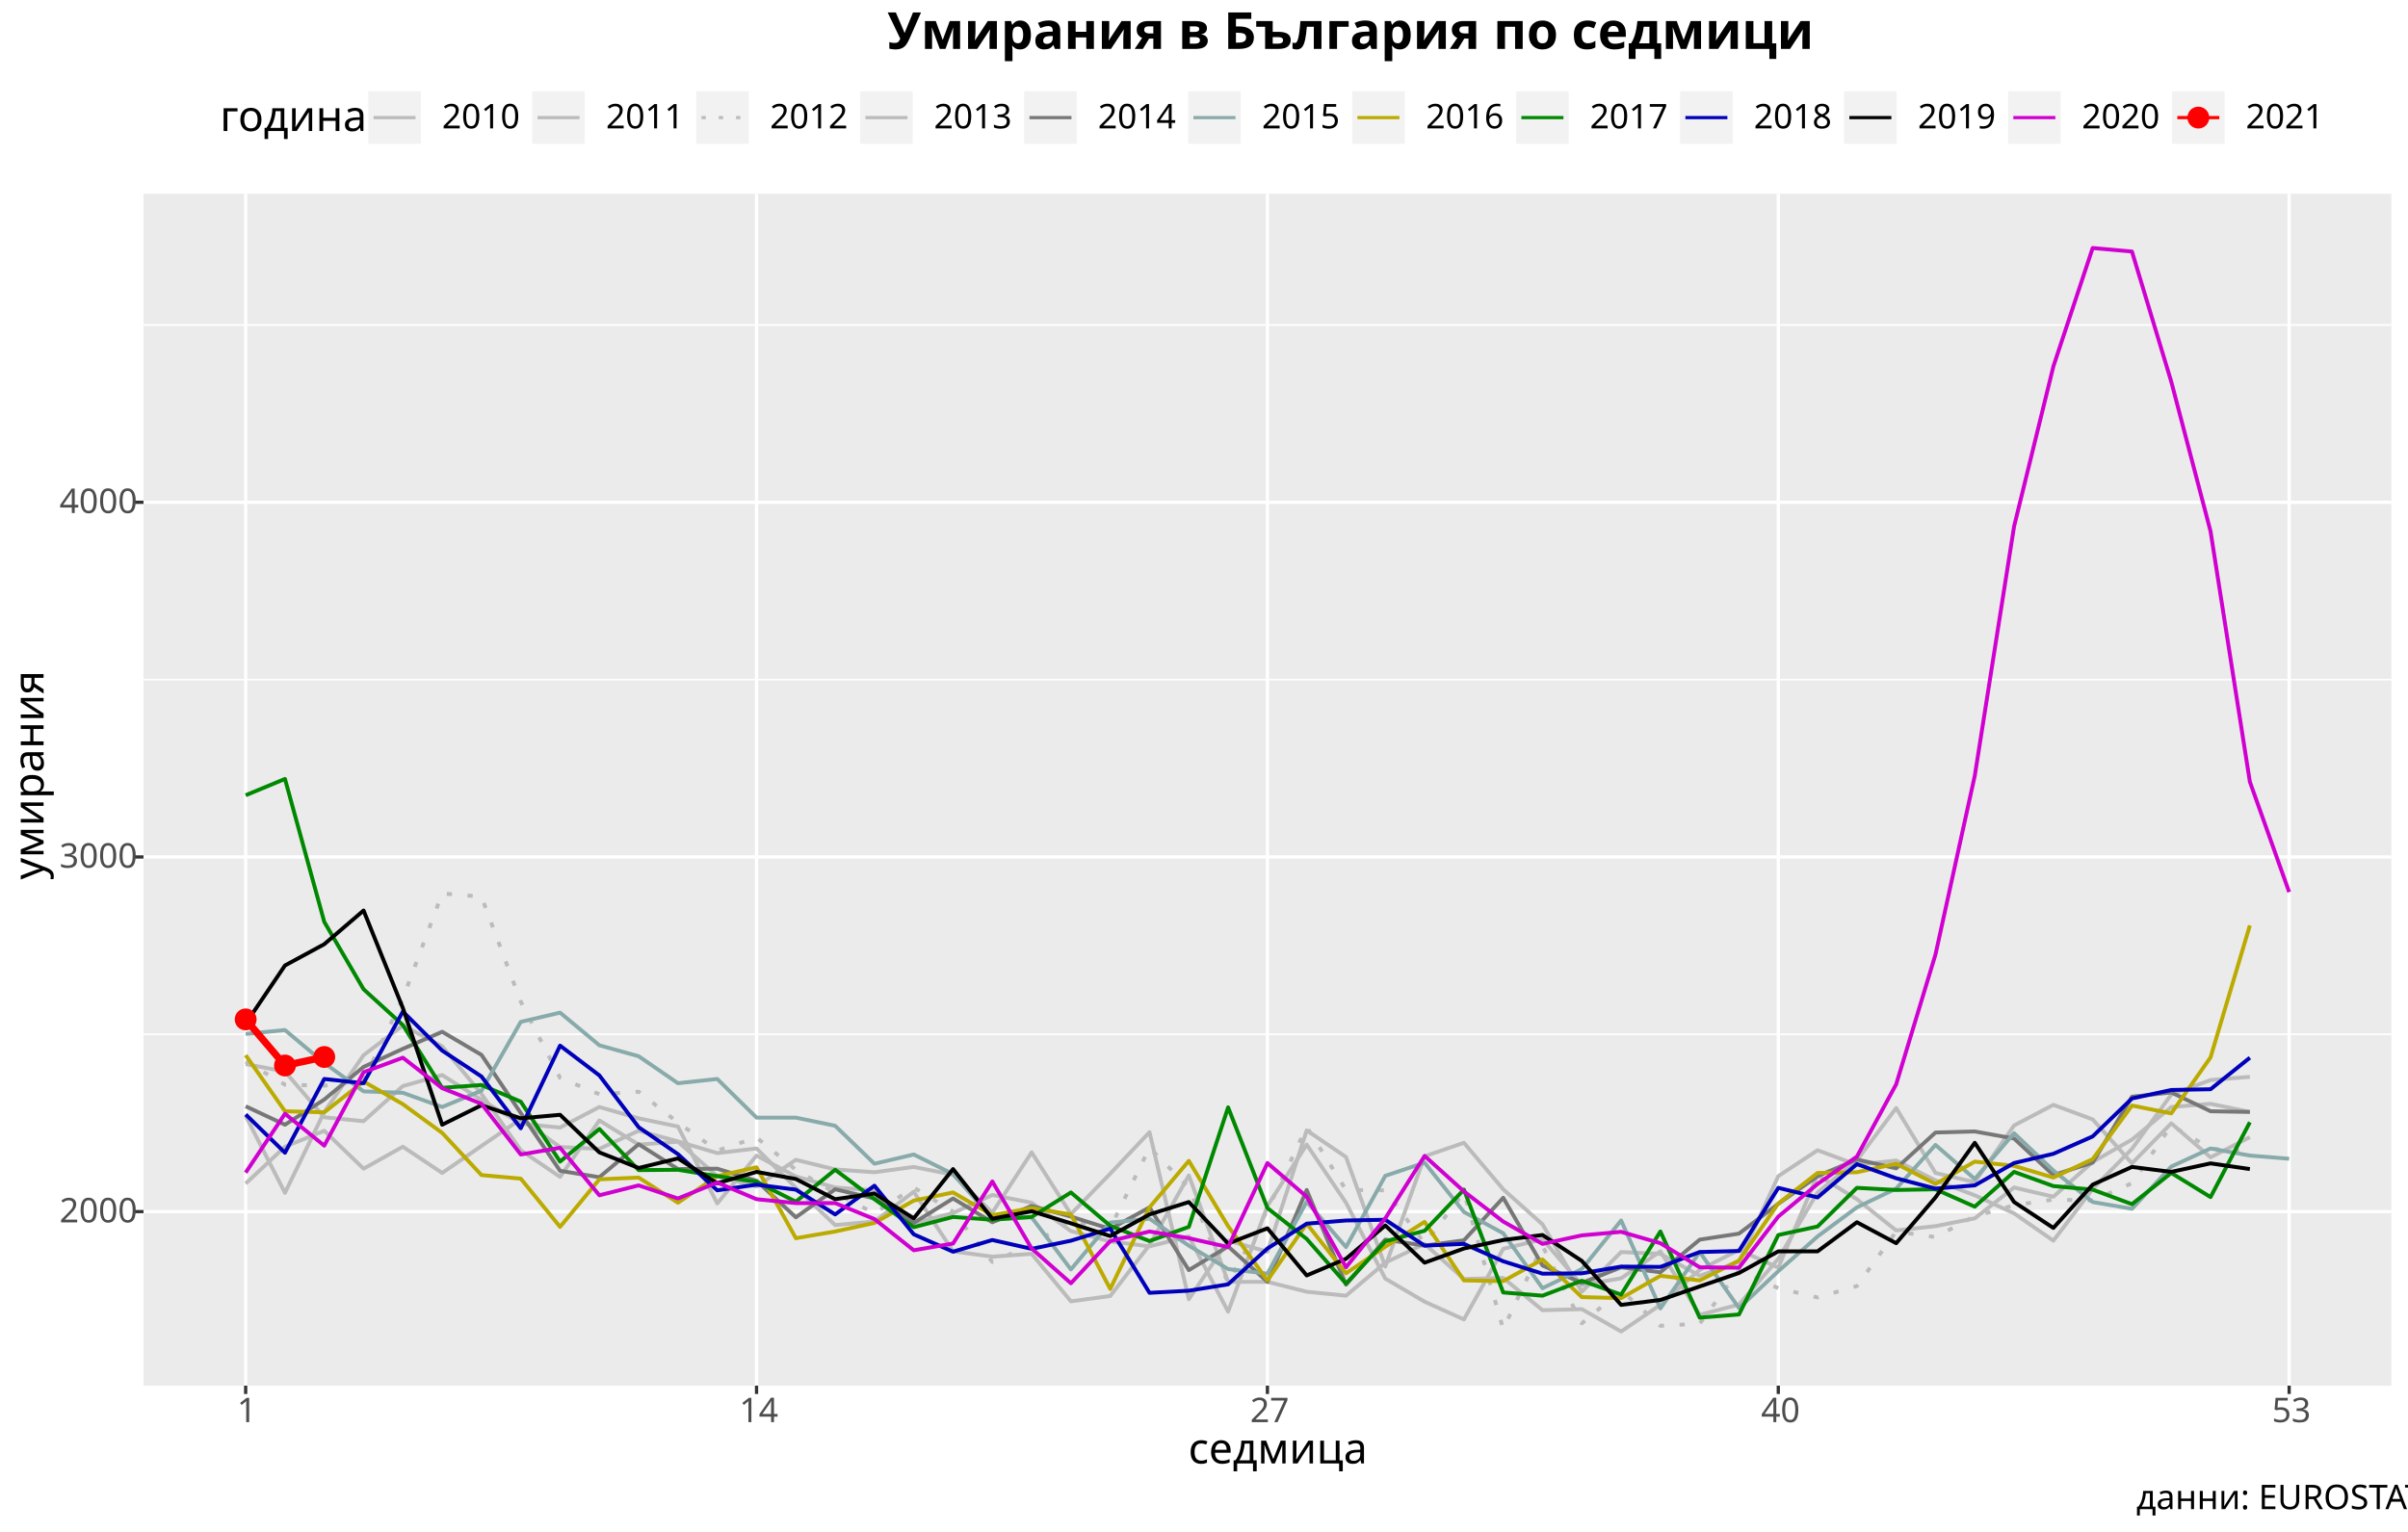
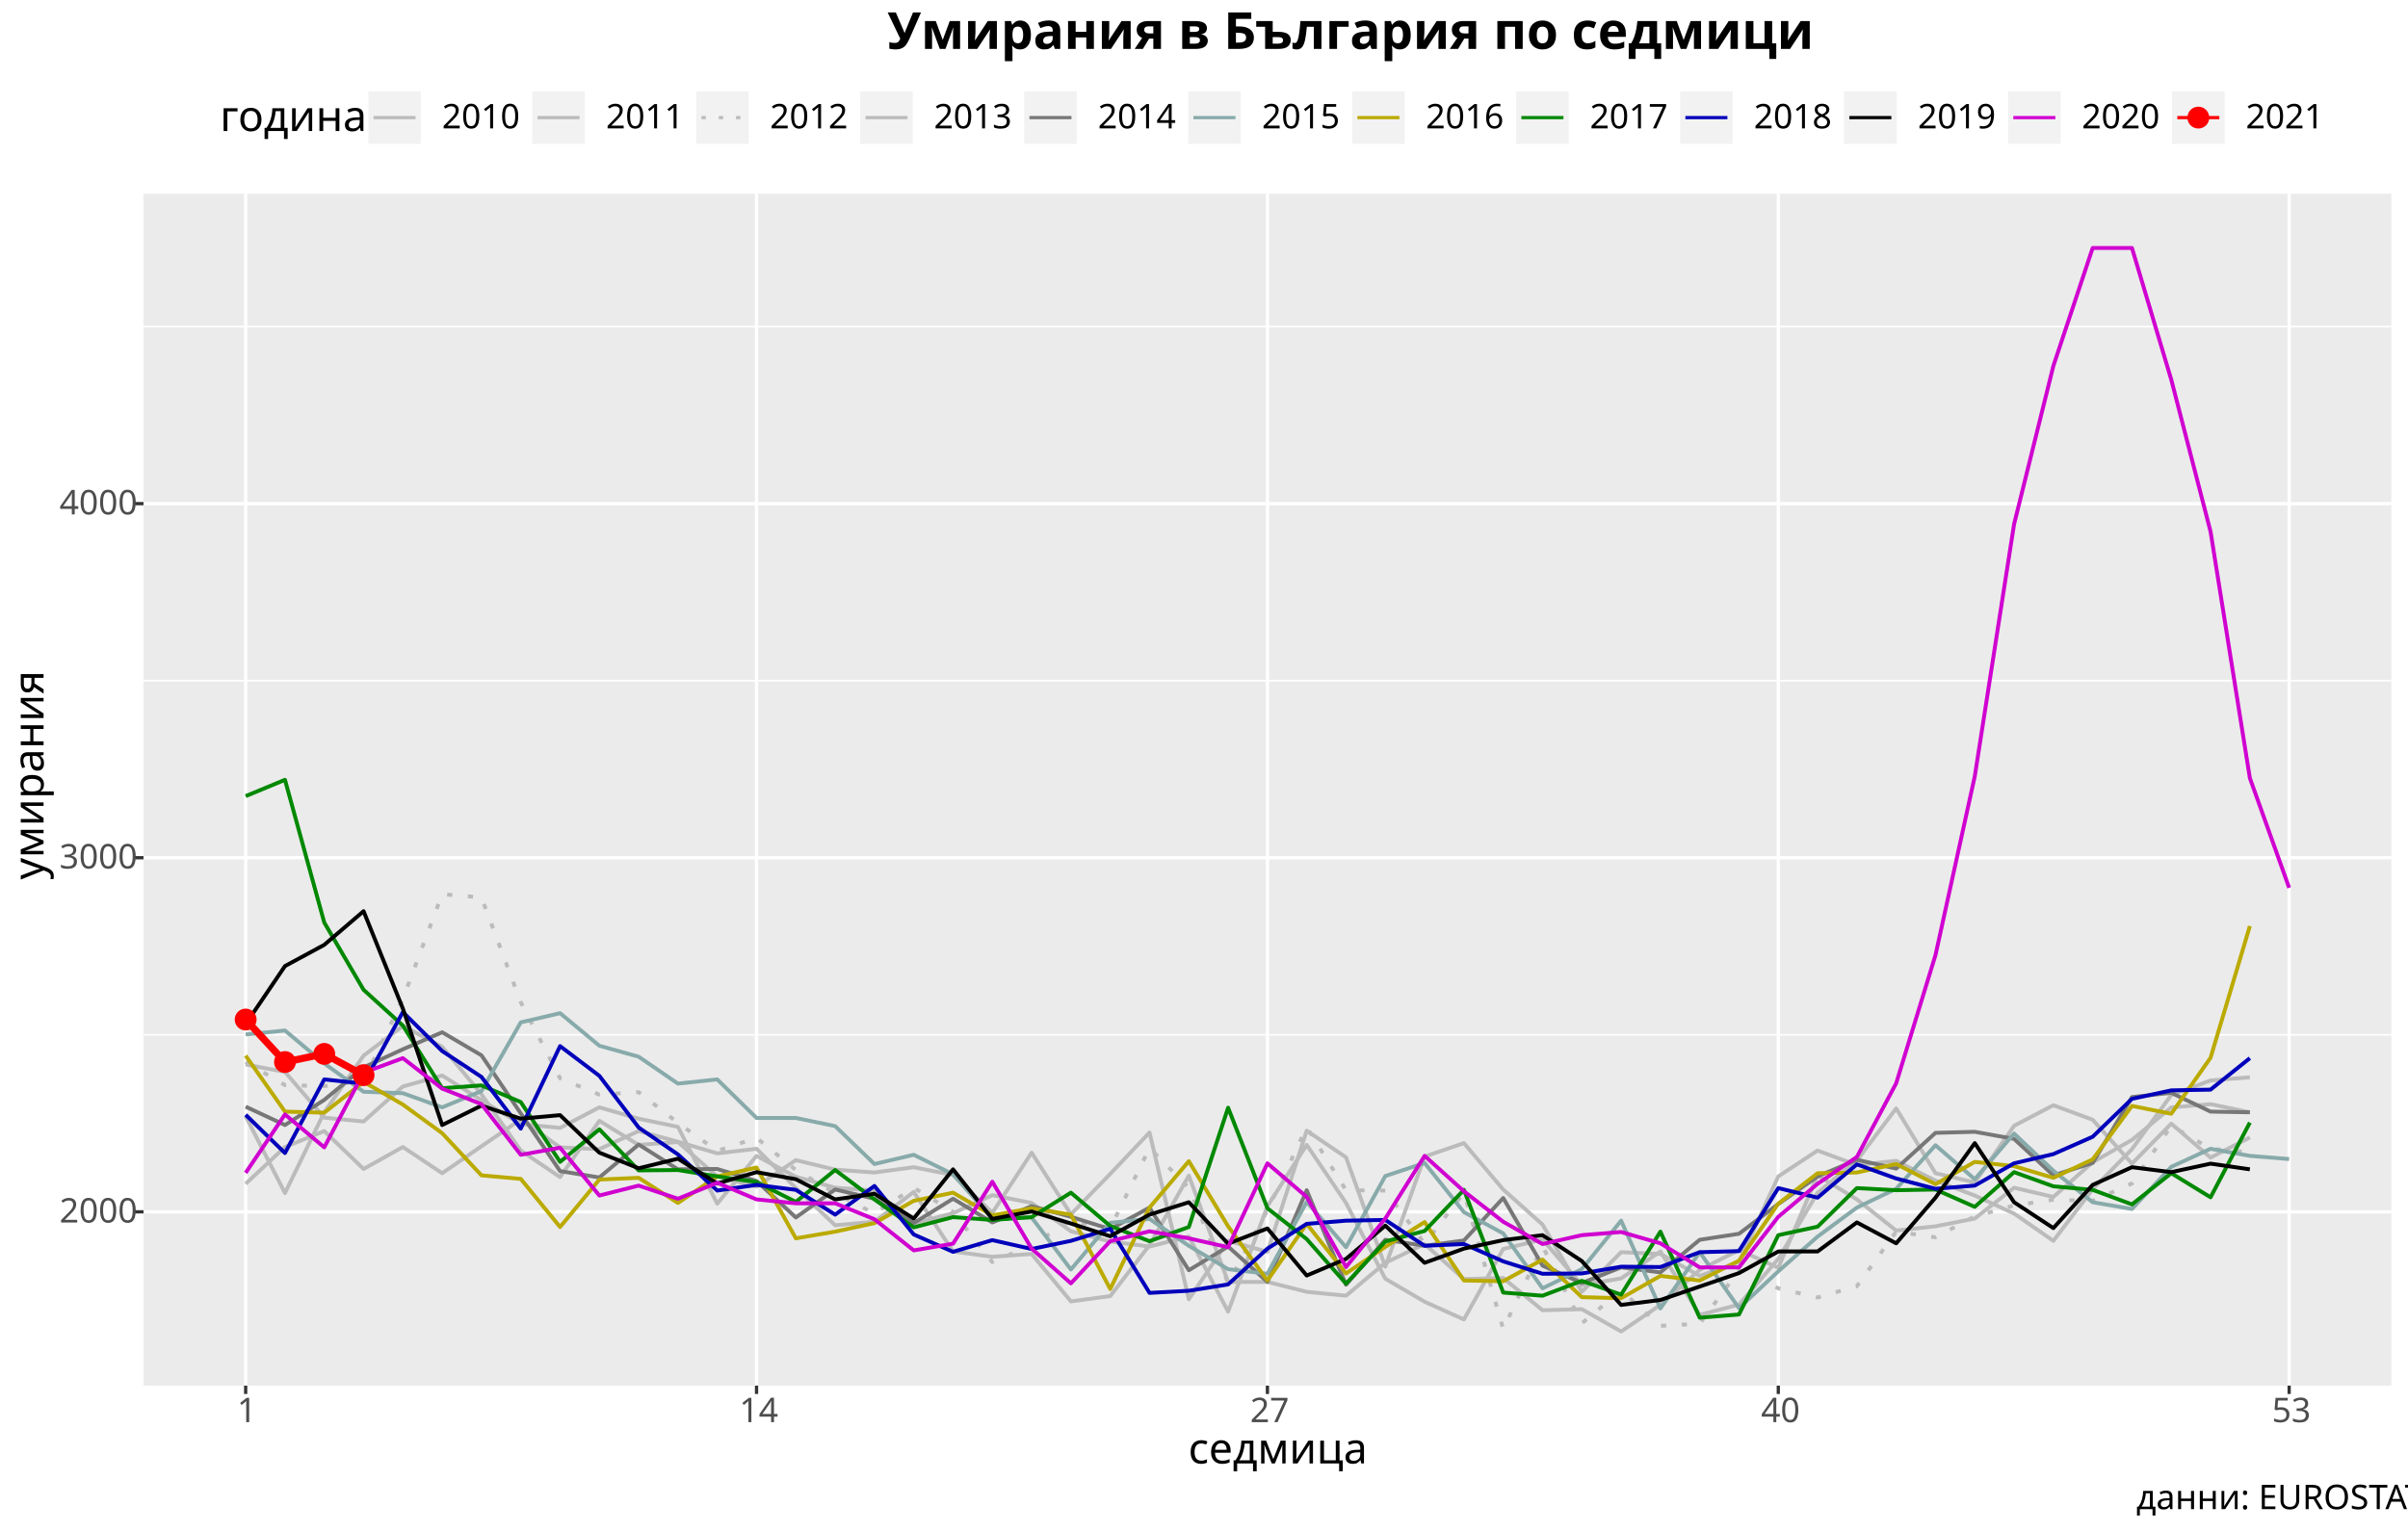
<svg xmlns="http://www.w3.org/2000/svg" viewBox="0 0 792.00 504.00">
  <defs>
    <style type="text/css">
    line, polyline, polygon, path, rect, circle {
      fill: none;
      stroke: #000000;
      stroke-linecap: round;
      stroke-linejoin: round;
      stroke-miterlimit: 10.00;
    }
  </style>
  </defs>
  <rect width="100%" height="100%" style="stroke: none; fill: #FFFFFF;" />
  <rect x="0.00" y="0.00" width="792.00" height="504.00" style="stroke-width: 1.07; stroke: #FFFFFF; fill: #FFFFFF;" />
  <defs>
    <clipPath id="cpNDcuMjB8Nzg2LjUyfDQ1NS44OHw2My43Nw==">
      <rect x="47.20" y="63.77" width="739.32" height="392.12" />
    </clipPath>
  </defs>
  <rect x="47.20" y="63.77" width="739.32" height="392.12" style="stroke-width: 1.07; stroke: none; fill: #EBEBEB;" clip-path="url(#cpNDcuMjB8Nzg2LjUyfDQ1NS44OHw2My43Nw==)" />
-   <polyline points="47.20,340.28 786.52,340.28 " style="stroke-width: 0.53; stroke: #FFFFFF; stroke-linecap: butt;" clip-path="url(#cpNDcuMjB8Nzg2LjUyfDQ1NS44OHw2My43Nw==)" />
-   <polyline points="47.20,223.59 786.52,223.59 " style="stroke-width: 0.53; stroke: #FFFFFF; stroke-linecap: butt;" clip-path="url(#cpNDcuMjB8Nzg2LjUyfDQ1NS44OHw2My43Nw==)" />
-   <polyline points="47.20,106.91 786.52,106.91 " style="stroke-width: 0.53; stroke: #FFFFFF; stroke-linecap: butt;" clip-path="url(#cpNDcuMjB8Nzg2LjUyfDQ1NS44OHw2My43Nw==)" />
-   <polyline points="47.20,398.62 786.52,398.62 " style="stroke-width: 1.07; stroke: #FFFFFF; stroke-linecap: butt;" clip-path="url(#cpNDcuMjB8Nzg2LjUyfDQ1NS44OHw2My43Nw==)" />
-   <polyline points="47.20,281.94 786.52,281.94 " style="stroke-width: 1.07; stroke: #FFFFFF; stroke-linecap: butt;" clip-path="url(#cpNDcuMjB8Nzg2LjUyfDQ1NS44OHw2My43Nw==)" />
-   <polyline points="47.20,165.25 786.52,165.25 " style="stroke-width: 1.07; stroke: #FFFFFF; stroke-linecap: butt;" clip-path="url(#cpNDcuMjB8Nzg2LjUyfDQ1NS44OHw2My43Nw==)" />
+   <polyline points="47.20,340.44 786.52,340.44 " style="stroke-width: 0.53; stroke: #FFFFFF; stroke-linecap: butt;" clip-path="url(#cpNDcuMjB8Nzg2LjUyfDQ1NS44OHw2My43Nw==)" />
+   <polyline points="47.20,223.94 786.52,223.94 " style="stroke-width: 0.53; stroke: #FFFFFF; stroke-linecap: butt;" clip-path="url(#cpNDcuMjB8Nzg2LjUyfDQ1NS44OHw2My43Nw==)" />
+   <polyline points="47.20,107.45 786.52,107.45 " style="stroke-width: 0.53; stroke: #FFFFFF; stroke-linecap: butt;" clip-path="url(#cpNDcuMjB8Nzg2LjUyfDQ1NS44OHw2My43Nw==)" />
+   <polyline points="47.20,398.69 786.52,398.69 " style="stroke-width: 1.07; stroke: #FFFFFF; stroke-linecap: butt;" clip-path="url(#cpNDcuMjB8Nzg2LjUyfDQ1NS44OHw2My43Nw==)" />
+   <polyline points="47.20,282.19 786.52,282.19 " style="stroke-width: 1.07; stroke: #FFFFFF; stroke-linecap: butt;" clip-path="url(#cpNDcuMjB8Nzg2LjUyfDQ1NS44OHw2My43Nw==)" />
+   <polyline points="47.20,165.70 786.52,165.70 " style="stroke-width: 1.07; stroke: #FFFFFF; stroke-linecap: butt;" clip-path="url(#cpNDcuMjB8Nzg2LjUyfDQ1NS44OHw2My43Nw==)" />
  <polyline points="80.80,455.88 80.80,63.77 " style="stroke-width: 1.07; stroke: #FFFFFF; stroke-linecap: butt;" clip-path="url(#cpNDcuMjB8Nzg2LjUyfDQ1NS44OHw2My43Nw==)" />
  <polyline points="248.83,455.88 248.83,63.77 " style="stroke-width: 1.07; stroke: #FFFFFF; stroke-linecap: butt;" clip-path="url(#cpNDcuMjB8Nzg2LjUyfDQ1NS44OHw2My43Nw==)" />
  <polyline points="416.86,455.88 416.86,63.77 " style="stroke-width: 1.07; stroke: #FFFFFF; stroke-linecap: butt;" clip-path="url(#cpNDcuMjB8Nzg2LjUyfDQ1NS44OHw2My43Nw==)" />
  <polyline points="584.89,455.88 584.89,63.77 " style="stroke-width: 1.07; stroke: #FFFFFF; stroke-linecap: butt;" clip-path="url(#cpNDcuMjB8Nzg2LjUyfDQ1NS44OHw2My43Nw==)" />
  <polyline points="752.91,455.88 752.91,63.77 " style="stroke-width: 1.07; stroke: #FFFFFF; stroke-linecap: butt;" clip-path="url(#cpNDcuMjB8Nzg2LjUyfDQ1NS44OHw2My43Nw==)" />
-   <polyline points="80.80,367.12 93.73,392.44 106.65,365.83 119.58,347.16 132.50,337.36 145.43,344.25 158.35,359.88 171.28,378.43 184.21,387.19 197.13,368.63 210.06,376.57 222.98,375.63 235.91,386.95 248.83,390.34 261.76,381.58 274.68,384.74 287.61,385.67 300.53,383.92 313.46,386.49 326.38,398.97 339.31,379.13 352.23,399.44 365.16,386.14 378.08,372.48 391.01,427.44 403.93,408.19 416.86,411.81 429.78,371.90 442.71,380.65 455.63,416.71 468.56,380.42 481.49,375.98 494.41,391.27 507.34,402.82 520.26,424.99 533.19,411.92 546.11,412.51 559.04,419.74 571.96,415.19 584.89,386.95 597.81,378.43 610.74,383.22 623.66,381.82 636.59,388.35 649.51,393.25 662.44,399.20 675.36,408.19 688.29,391.15 701.21,377.97 714.14,360.11 727.06,355.33 739.99,354.28 " style="stroke-width: 1.28; stroke: #BBBBBB; stroke-linecap: butt;" clip-path="url(#cpNDcuMjB8Nzg2LjUyfDQ1NS44OHw2My43Nw==)" />
-   <polyline points="80.80,350.08 93.73,352.53 106.65,367.58 119.58,368.87 132.50,357.31 145.43,353.70 158.35,361.87 171.28,369.68 184.21,370.97 197.13,364.20 210.06,367.93 222.98,370.62 235.91,395.94 248.83,380.18 261.76,387.07 274.68,390.69 287.61,391.62 300.53,402.47 313.46,399.09 326.38,393.14 339.31,395.70 352.23,405.04 365.16,408.42 378.08,410.06 391.01,406.79 403.93,431.53 416.86,396.75 429.78,376.57 442.71,395.70 455.63,420.67 468.56,428.26 481.49,434.09 494.41,410.87 507.34,407.72 520.26,422.77 533.19,420.56 546.11,411.69 559.04,432.58 571.96,429.19 584.89,414.14 597.81,392.32 610.74,381.70 623.66,364.55 636.59,385.90 649.51,388.94 662.44,370.27 675.36,363.50 688.29,368.28 701.21,382.75 714.14,369.57 727.06,380.77 739.99,374.12 " style="stroke-width: 1.28; stroke: #BBBBBB; stroke-linecap: butt;" clip-path="url(#cpNDcuMjB8Nzg2LjUyfDQ1NS44OHw2My43Nw==)" />
-   <polyline points="80.80,349.26 93.73,356.85 106.65,357.20 119.58,355.45 132.50,328.49 145.43,293.95 158.35,295.01 171.28,329.54 184.21,354.63 197.13,360.00 210.06,359.18 222.98,369.33 235.91,378.55 248.83,374.23 261.76,384.85 274.68,392.44 287.61,399.20 300.53,390.69 313.46,398.62 326.38,415.19 339.31,409.59 352.23,401.54 365.16,403.99 378.08,377.62 391.01,390.69 403.93,422.19 416.86,398.15 429.78,370.73 442.71,391.50 455.63,391.62 468.56,409.12 481.49,392.32 494.41,437.24 507.34,409.94 520.26,435.38 533.19,424.52 546.11,436.19 559.04,435.49 571.96,417.87 584.89,423.82 597.81,426.86 610.74,423.12 623.66,405.16 636.59,407.02 649.51,400.14 662.44,396.52 675.36,394.65 688.29,395.00 701.21,389.29 714.14,370.27 727.06,377.85 739.99,379.02 " style="stroke-width: 1.28; stroke: #BBBBBB; stroke-dasharray: 1.71,5.12; stroke-linecap: butt;" clip-path="url(#cpNDcuMjB8Nzg2LjUyfDQ1NS44OHw2My43Nw==)" />
-   <polyline points="80.80,389.40 93.73,377.27 106.65,372.02 119.58,384.50 132.50,377.27 145.43,385.90 158.35,377.03 171.28,368.17 184.21,377.38 197.13,377.97 210.06,372.02 222.98,375.52 235.91,379.37 248.83,377.85 261.76,390.80 274.68,403.05 287.61,401.89 300.53,392.09 313.46,411.69 326.38,413.44 339.31,412.51 352.23,428.14 365.16,426.39 378.08,409.59 391.01,386.72 403.93,421.72 416.86,421.72 429.78,424.99 442.71,426.28 455.63,415.42 468.56,409.24 481.49,420.79 494.41,420.44 507.34,431.06 520.26,430.71 533.19,438.06 546.11,429.31 559.04,417.76 571.96,411.22 584.89,417.06 597.81,386.60 610.74,394.54 623.66,404.81 636.59,403.40 649.51,400.84 662.44,390.69 675.36,393.72 688.29,382.29 701.21,374.93 714.14,364.20 727.06,363.15 739.99,365.83 " style="stroke-width: 1.28; stroke: #BBBBBB; stroke-linecap: butt;" clip-path="url(#cpNDcuMjB8Nzg2LjUyfDQ1NS44OHw2My43Nw==)" />
-   <polyline points="80.80,363.97 93.73,370.03 106.65,361.75 119.58,351.01 132.50,345.06 145.43,339.46 158.35,347.05 171.28,366.18 184.21,385.20 197.13,387.30 210.06,376.45 222.98,384.62 235.91,384.50 248.83,388.47 261.76,400.49 274.68,391.27 287.61,394.30 300.53,402.35 313.46,394.30 326.38,402.12 339.31,396.75 352.23,400.25 365.16,404.34 378.08,397.22 391.01,417.87 403.93,410.06 416.86,421.72 429.78,391.50 442.71,422.66 455.63,407.84 468.56,409.82 481.49,408.07 494.41,394.07 507.34,416.36 520.26,422.07 533.19,416.94 546.11,418.57 559.04,407.84 571.96,405.86 584.89,396.05 597.81,386.95 610.74,381.47 623.66,384.39 636.59,372.60 649.51,372.25 662.44,374.58 675.36,386.60 688.29,382.52 701.21,360.82 714.14,359.41 727.06,365.60 739.99,365.83 " style="stroke-width: 1.28; stroke: #777777; stroke-linecap: butt;" clip-path="url(#cpNDcuMjB8Nzg2LjUyfDQ1NS44OHw2My43Nw==)" />
-   <polyline points="80.80,340.16 93.73,338.88 106.65,349.73 119.58,359.06 132.50,359.53 145.43,364.20 158.35,358.83 171.28,336.19 184.21,333.16 197.13,343.90 210.06,347.51 222.98,356.38 235.91,354.98 248.83,367.70 261.76,367.70 274.68,370.38 287.61,382.87 300.53,379.83 313.46,386.25 326.38,400.84 339.31,400.49 352.23,417.64 365.16,402.24 378.08,400.95 391.01,409.82 403.93,417.52 416.86,419.04 429.78,395.35 442.71,410.29 455.63,386.84 468.56,382.52 481.49,398.74 494.41,405.74 507.34,423.82 520.26,417.52 533.19,401.54 546.11,430.48 559.04,411.92 571.96,430.36 584.89,418.22 597.81,406.79 610.74,397.22 623.66,391.04 636.59,376.68 649.51,387.89 662.44,372.83 675.36,385.09 688.29,395.47 701.21,397.69 714.14,383.80 727.06,377.85 739.99,380.18 752.91,381.23 " style="stroke-width: 1.28; stroke: #88AAAA; stroke-linecap: butt;" clip-path="url(#cpNDcuMjB8Nzg2LjUyfDQ1NS44OHw2My43Nw==)" />
-   <polyline points="80.80,347.16 93.73,365.60 106.65,365.95 119.58,355.80 132.50,363.27 145.43,372.72 158.35,386.60 171.28,387.77 184.21,403.64 197.13,388.00 210.06,387.42 222.98,395.70 235.91,386.95 248.83,384.04 261.76,407.37 274.68,405.16 287.61,402.35 300.53,395.00 313.46,392.32 326.38,399.79 339.31,397.45 352.23,399.55 365.16,424.06 378.08,397.22 391.01,381.93 403.93,403.40 416.86,421.26 429.78,402.59 442.71,418.92 455.63,410.17 468.56,402.00 481.49,421.26 494.41,421.49 507.34,414.37 520.26,426.74 533.19,427.09 546.11,419.74 559.04,421.26 571.96,414.72 584.89,395.94 597.81,385.90 610.74,385.67 623.66,382.87 636.59,389.52 649.51,382.17 662.44,383.57 675.36,387.42 688.29,381.35 701.21,363.73 714.14,366.30 727.06,347.86 739.99,304.46 " style="stroke-width: 1.28; stroke: #BBAA00; stroke-linecap: butt;" clip-path="url(#cpNDcuMjB8Nzg2LjUyfDQ1NS44OHw2My43Nw==)" />
-   <polyline points="80.80,261.63 93.73,256.27 106.65,303.29 119.58,325.46 132.50,337.24 145.43,357.90 158.35,356.96 171.28,362.45 184.21,382.17 197.13,371.43 210.06,384.97 222.98,384.85 235.91,386.95 248.83,388.82 261.76,395.35 274.68,384.85 287.61,394.54 300.53,403.75 313.46,400.37 326.38,401.30 339.31,400.37 352.23,392.32 365.16,403.29 378.08,408.31 391.01,403.64 403.93,364.32 416.86,397.45 429.78,407.61 442.71,422.31 455.63,408.42 468.56,404.92 481.49,391.39 494.41,425.22 507.34,426.28 520.26,421.37 533.19,425.93 546.11,405.16 559.04,433.51 571.96,432.46 584.89,406.32 597.81,403.52 610.74,390.80 623.66,391.50 636.59,391.27 649.51,396.99 662.44,385.55 675.36,390.22 688.29,391.39 701.21,396.17 714.14,385.90 727.06,393.84 739.99,369.22 " style="stroke-width: 1.28; stroke: #008800; stroke-linecap: butt;" clip-path="url(#cpNDcuMjB8Nzg2LjUyfDQ1NS44OHw2My43Nw==)" />
-   <polyline points="80.80,366.65 93.73,379.25 106.65,354.98 119.58,356.38 132.50,332.81 145.43,345.65 158.35,354.16 171.28,371.20 184.21,344.01 197.13,353.81 210.06,370.85 222.98,379.72 235.91,391.62 248.83,389.75 261.76,391.39 274.68,399.55 287.61,390.10 300.53,406.09 313.46,411.81 326.38,407.96 339.31,410.87 352.23,408.19 365.16,404.22 378.08,425.34 391.01,424.64 403.93,422.54 416.86,410.76 429.78,402.59 442.71,401.54 455.63,401.30 468.56,409.82 481.49,409.24 494.41,414.96 507.34,419.04 520.26,418.92 533.19,416.71 546.11,416.82 559.04,411.92 571.96,411.57 584.89,390.80 597.81,393.95 610.74,382.99 623.66,387.65 636.59,391.04 649.51,389.99 662.44,382.64 675.36,379.60 688.29,373.88 701.21,361.40 714.14,358.60 727.06,358.36 739.99,347.98 " style="stroke-width: 1.28; stroke: #0000BB; stroke-linecap: butt;" clip-path="url(#cpNDcuMjB8Nzg2LjUyfDQ1NS44OHw2My43Nw==)" />
-   <polyline points="80.80,336.78 93.73,317.64 106.65,310.64 119.58,299.56 132.50,331.64 145.43,370.03 158.35,363.62 171.28,367.93 184.21,366.77 197.13,379.13 210.06,384.27 222.98,381.12 235.91,389.29 248.83,385.55 261.76,387.89 274.68,394.54 287.61,392.67 300.53,400.84 313.46,384.62 326.38,400.95 339.31,398.50 352.23,402.47 365.16,406.67 378.08,399.55 391.01,395.47 403.93,409.12 416.86,404.11 429.78,419.62 442.71,414.14 455.63,403.17 468.56,415.42 481.49,410.76 494.41,407.96 507.34,406.32 520.26,414.84 533.19,429.31 546.11,427.68 559.04,423.24 571.96,418.81 584.89,411.69 597.81,411.69 610.74,402.12 623.66,409.01 636.59,393.95 649.51,375.98 662.44,395.47 675.36,403.99 688.29,389.75 701.21,383.92 714.14,385.55 727.06,382.75 739.99,384.62 " style="stroke-width: 1.28; stroke-linecap: butt;" clip-path="url(#cpNDcuMjB8Nzg2LjUyfDQ1NS44OHw2My43Nw==)" />
-   <polyline points="80.80,385.79 93.73,366.42 106.65,376.92 119.58,352.76 132.50,347.98 145.43,358.01 158.35,363.15 171.28,379.83 184.21,377.62 197.13,393.25 210.06,389.99 222.98,394.30 235.91,389.05 248.83,394.54 261.76,395.82 274.68,395.82 287.61,401.07 300.53,411.34 313.46,409.12 326.38,388.70 339.31,410.76 352.23,422.19 365.16,408.31 378.08,405.16 391.01,407.37 403.93,410.29 416.86,382.64 429.78,393.72 442.71,416.94 455.63,400.84 468.56,380.30 481.49,391.97 494.41,401.89 507.34,409.24 520.26,406.44 533.19,405.27 546.11,409.01 559.04,416.94 571.96,417.06 584.89,400.25 597.81,389.52 610.74,380.53 623.66,356.73 636.59,314.02 649.51,255.22 662.44,173.19 675.36,120.56 688.29,81.59 701.21,82.76 714.14,125.58 727.06,174.82 739.99,257.20 752.91,293.49 " style="stroke-width: 1.28; stroke: #D000D0; stroke-linecap: butt;" clip-path="url(#cpNDcuMjB8Nzg2LjUyfDQ1NS44OHw2My43Nw==)" />
-   <polyline points="80.80,335.38 93.73,350.55 106.65,347.75 " style="stroke-width: 2.35; stroke: #FF0000; stroke-linecap: butt;" clip-path="url(#cpNDcuMjB8Nzg2LjUyfDQ1NS44OHw2My43Nw==)" />
-   <circle cx="80.80" cy="335.38" r="3.24" style="stroke-width: 0.71; stroke: #FF0000; fill: #FF0000;" clip-path="url(#cpNDcuMjB8Nzg2LjUyfDQ1NS44OHw2My43Nw==)" />
-   <circle cx="93.73" cy="350.55" r="3.24" style="stroke-width: 0.71; stroke: #FF0000; fill: #FF0000;" clip-path="url(#cpNDcuMjB8Nzg2LjUyfDQ1NS44OHw2My43Nw==)" />
-   <circle cx="106.65" cy="347.75" r="3.24" style="stroke-width: 0.71; stroke: #FF0000; fill: #FF0000;" clip-path="url(#cpNDcuMjB8Nzg2LjUyfDQ1NS44OHw2My43Nw==)" />
+   <polyline points="80.80,367.23 93.73,392.51 106.65,365.95 119.58,347.31 132.50,337.53 145.43,344.40 158.35,360.01 171.28,378.53 184.21,387.27 197.13,368.75 210.06,376.67 222.98,375.74 235.91,387.04 248.83,390.41 261.76,381.68 274.68,384.82 287.61,385.75 300.53,384.01 313.46,386.57 326.38,399.03 339.31,379.23 352.23,399.50 365.16,386.22 378.08,372.59 391.01,427.46 403.93,408.24 416.86,411.85 429.78,372.01 442.71,380.75 455.63,416.74 468.56,380.51 481.49,376.09 494.41,391.35 507.34,402.88 520.26,425.01 533.19,411.97 546.11,412.55 559.04,419.77 571.96,415.23 584.89,387.04 597.81,378.53 610.74,383.31 623.66,381.91 636.59,388.43 649.51,393.33 662.44,399.27 675.36,408.24 688.29,391.23 701.21,378.07 714.14,360.24 727.06,355.47 739.99,354.42 " style="stroke-width: 1.28; stroke: #BBBBBB; stroke-linecap: butt;" clip-path="url(#cpNDcuMjB8Nzg2LjUyfDQ1NS44OHw2My43Nw==)" />
+   <polyline points="80.80,350.22 93.73,352.67 106.65,367.70 119.58,368.98 132.50,357.45 145.43,353.84 158.35,361.99 171.28,369.79 184.21,371.08 197.13,364.32 210.06,368.05 222.98,370.73 235.91,396.01 248.83,380.28 261.76,387.15 274.68,390.76 287.61,391.70 300.53,402.53 313.46,399.15 326.38,393.21 339.31,395.77 352.23,405.09 365.16,408.47 378.08,410.10 391.01,406.84 403.93,431.54 416.86,396.82 429.78,376.67 442.71,395.77 455.63,420.70 468.56,428.27 481.49,434.10 494.41,410.92 507.34,407.77 520.26,422.80 533.19,420.59 546.11,411.73 559.04,432.58 571.96,429.21 584.89,414.18 597.81,392.39 610.74,381.79 623.66,364.67 636.59,385.99 649.51,389.02 662.44,370.38 675.36,363.62 688.29,368.40 701.21,382.84 714.14,369.68 727.06,380.86 739.99,374.22 " style="stroke-width: 1.28; stroke: #BBBBBB; stroke-linecap: butt;" clip-path="url(#cpNDcuMjB8Nzg2LjUyfDQ1NS44OHw2My43Nw==)" />
+   <polyline points="80.80,349.41 93.73,356.98 106.65,357.33 119.58,355.58 132.50,328.67 145.43,294.19 158.35,295.24 171.28,329.72 184.21,354.77 197.13,360.13 210.06,359.31 222.98,369.45 235.91,378.65 248.83,374.34 261.76,384.94 274.68,392.51 287.61,399.27 300.53,390.76 313.46,398.69 326.38,415.23 339.31,409.64 352.23,401.60 365.16,404.04 378.08,377.72 391.01,390.76 403.93,422.22 416.86,398.22 429.78,370.84 442.71,391.58 455.63,391.70 468.56,409.17 481.49,392.39 494.41,437.24 507.34,409.99 520.26,435.38 533.19,424.55 546.11,436.20 559.04,435.50 571.96,417.91 584.89,423.85 597.81,426.88 610.74,423.15 623.66,405.21 636.59,407.07 649.51,400.20 662.44,396.59 675.36,394.72 688.29,395.07 701.21,389.37 714.14,370.38 727.06,377.95 739.99,379.11 " style="stroke-width: 1.28; stroke: #BBBBBB; stroke-dasharray: 1.71,5.12; stroke-linecap: butt;" clip-path="url(#cpNDcuMjB8Nzg2LjUyfDQ1NS44OHw2My43Nw==)" />
+   <polyline points="80.80,389.48 93.73,377.37 106.65,372.12 119.58,384.59 132.50,377.37 145.43,385.99 158.35,377.13 171.28,368.28 184.21,377.48 197.13,378.07 210.06,372.12 222.98,375.62 235.91,379.46 248.83,377.95 261.76,390.88 274.68,403.11 287.61,401.95 300.53,392.16 313.46,411.73 326.38,413.48 339.31,412.55 352.23,428.16 365.16,426.41 378.08,409.64 391.01,386.80 403.93,421.75 416.86,421.75 429.78,425.01 442.71,426.29 455.63,415.46 468.56,409.29 481.49,420.82 494.41,420.47 507.34,431.07 520.26,430.72 533.19,438.06 546.11,429.32 559.04,417.79 571.96,411.27 584.89,417.09 597.81,386.69 610.74,394.61 623.66,404.86 636.59,403.46 649.51,400.90 662.44,390.76 675.36,393.79 688.29,382.38 701.21,375.04 714.14,364.32 727.06,363.27 739.99,365.95 " style="stroke-width: 1.28; stroke: #BBBBBB; stroke-linecap: butt;" clip-path="url(#cpNDcuMjB8Nzg2LjUyfDQ1NS44OHw2My43Nw==)" />
+   <polyline points="80.80,364.09 93.73,370.14 106.65,361.87 119.58,351.16 132.50,345.21 145.43,339.62 158.35,347.20 171.28,366.30 184.21,385.29 197.13,387.39 210.06,376.55 222.98,384.71 235.91,384.59 248.83,388.55 261.76,400.55 274.68,391.35 287.61,394.38 300.53,402.41 313.46,394.38 326.38,402.18 339.31,396.82 352.23,400.32 365.16,404.39 378.08,397.29 391.01,417.91 403.93,410.10 416.86,421.75 429.78,391.58 442.71,422.68 455.63,407.89 468.56,409.87 481.49,408.12 494.41,394.14 507.34,416.39 520.26,422.10 533.19,416.97 546.11,418.61 559.04,407.89 571.96,405.91 584.89,396.12 597.81,387.04 610.74,381.56 623.66,384.47 636.59,372.71 649.51,372.36 662.44,374.69 675.36,386.69 688.29,382.61 701.21,360.94 714.14,359.54 727.06,365.72 739.99,365.95 " style="stroke-width: 1.28; stroke: #777777; stroke-linecap: butt;" clip-path="url(#cpNDcuMjB8Nzg2LjUyfDQ1NS44OHw2My43Nw==)" />
+   <polyline points="80.80,340.32 93.73,339.04 106.65,349.87 119.58,359.19 132.50,359.66 145.43,364.32 158.35,358.96 171.28,336.36 184.21,333.33 197.13,344.05 210.06,347.66 222.98,356.51 235.91,355.12 248.83,367.81 261.76,367.81 274.68,370.49 287.61,382.96 300.53,379.93 313.46,386.34 326.38,400.90 339.31,400.55 352.23,417.67 365.16,402.30 378.08,401.02 391.01,409.87 403.93,417.56 416.86,419.07 429.78,395.42 442.71,410.33 455.63,386.92 468.56,382.61 481.49,398.80 494.41,405.79 507.34,423.85 520.26,417.56 533.19,401.60 546.11,430.49 559.04,411.97 571.96,430.37 584.89,418.26 597.81,406.84 610.74,397.29 623.66,391.11 636.59,376.78 649.51,387.97 662.44,372.94 675.36,385.17 688.29,395.54 701.21,397.75 714.14,383.89 727.06,377.95 739.99,380.28 752.91,381.33 " style="stroke-width: 1.28; stroke: #88AAAA; stroke-linecap: butt;" clip-path="url(#cpNDcuMjB8Nzg2LjUyfDQ1NS44OHw2My43Nw==)" />
+   <polyline points="80.80,347.31 93.73,365.72 106.65,366.07 119.58,355.93 132.50,363.39 145.43,372.82 158.35,386.69 171.28,387.85 184.21,403.69 197.13,388.08 210.06,387.50 222.98,395.77 235.91,387.04 248.83,384.12 261.76,407.42 274.68,405.21 287.61,402.41 300.53,395.07 313.46,392.39 326.38,399.85 339.31,397.52 352.23,399.62 365.16,424.08 378.08,397.29 391.01,382.03 403.93,403.46 416.86,421.29 429.78,402.65 442.71,418.96 455.63,410.22 468.56,402.06 481.49,421.29 494.41,421.52 507.34,414.41 520.26,426.76 533.19,427.11 546.11,419.77 559.04,421.29 571.96,414.76 584.89,396.01 597.81,385.99 610.74,385.75 623.66,382.96 636.59,389.60 649.51,382.26 662.44,383.66 675.36,387.50 688.29,381.44 701.21,363.85 714.14,366.42 727.06,348.01 739.99,304.67 " style="stroke-width: 1.28; stroke: #BBAA00; stroke-linecap: butt;" clip-path="url(#cpNDcuMjB8Nzg2LjUyfDQ1NS44OHw2My43Nw==)" />
+   <polyline points="80.80,261.92 93.73,256.56 106.65,303.51 119.58,325.64 132.50,337.41 145.43,358.03 158.35,357.10 171.28,362.57 184.21,382.26 197.13,371.54 210.06,385.06 222.98,384.94 235.91,387.04 248.83,388.90 261.76,395.42 274.68,384.94 287.61,394.61 300.53,403.81 313.46,400.43 326.38,401.36 339.31,400.43 352.23,392.39 365.16,403.35 378.08,408.35 391.01,403.69 403.93,364.44 416.86,397.52 429.78,407.66 442.71,422.33 455.63,408.47 468.56,404.98 481.49,391.46 494.41,425.25 507.34,426.29 520.26,421.40 533.19,425.94 546.11,405.21 559.04,433.52 571.96,432.47 584.89,406.37 597.81,403.58 610.74,390.88 623.66,391.58 636.59,391.35 649.51,397.05 662.44,385.64 675.36,390.30 688.29,391.46 701.21,396.24 714.14,385.99 727.06,393.91 739.99,369.33 " style="stroke-width: 1.28; stroke: #008800; stroke-linecap: butt;" clip-path="url(#cpNDcuMjB8Nzg2LjUyfDQ1NS44OHw2My43Nw==)" />
+   <polyline points="80.80,366.77 93.73,379.35 106.65,355.12 119.58,356.51 132.50,332.98 145.43,345.80 158.35,354.30 171.28,371.31 184.21,344.17 197.13,353.95 210.06,370.96 222.98,379.81 235.91,391.70 248.83,389.83 261.76,391.46 274.68,399.62 287.61,390.18 300.53,406.14 313.46,411.85 326.38,408.00 339.31,410.92 352.23,408.24 365.16,404.28 378.08,425.36 391.01,424.66 403.93,422.57 416.86,410.80 429.78,402.65 442.71,401.60 455.63,401.36 468.56,409.87 481.49,409.29 494.41,414.99 507.34,419.07 520.26,418.96 533.19,416.74 546.11,416.86 559.04,411.97 571.96,411.62 584.89,390.88 597.81,394.03 610.74,383.08 623.66,387.73 636.59,391.11 649.51,390.06 662.44,382.73 675.36,379.70 688.29,373.99 701.21,361.52 714.14,358.73 727.06,358.49 739.99,348.13 " style="stroke-width: 1.28; stroke: #0000BB; stroke-linecap: butt;" clip-path="url(#cpNDcuMjB8Nzg2LjUyfDQ1NS44OHw2My43Nw==)" />
+   <polyline points="80.80,336.94 93.73,317.84 106.65,310.85 119.58,299.78 132.50,331.82 145.43,370.14 158.35,363.74 171.28,368.05 184.21,366.88 197.13,379.23 210.06,384.36 222.98,381.21 235.91,389.37 248.83,385.64 261.76,387.97 274.68,394.61 287.61,392.74 300.53,400.90 313.46,384.71 326.38,401.02 339.31,398.57 352.23,402.53 365.16,406.72 378.08,399.62 391.01,395.54 403.93,409.17 416.86,404.16 429.78,419.65 442.71,414.18 455.63,403.23 468.56,415.46 481.49,410.80 494.41,408.00 507.34,406.37 520.26,414.88 533.19,429.32 546.11,427.69 559.04,423.27 571.96,418.84 584.89,411.73 597.81,411.73 610.74,402.18 623.66,409.05 636.59,394.03 649.51,376.09 662.44,395.54 675.36,404.04 688.29,389.83 701.21,384.01 714.14,385.64 727.06,382.84 739.99,384.71 " style="stroke-width: 1.28; stroke-linecap: butt;" clip-path="url(#cpNDcuMjB8Nzg2LjUyfDQ1NS44OHw2My43Nw==)" />
+   <polyline points="80.80,385.87 93.73,366.65 106.65,377.48 119.58,352.90 132.50,348.13 145.43,358.15 158.35,363.27 171.28,379.93 184.21,377.60 197.13,393.33 210.06,390.06 222.98,394.38 235.91,389.13 248.83,394.61 261.76,395.89 274.68,395.89 287.61,401.13 300.53,411.38 313.46,409.17 326.38,388.78 339.31,410.80 352.23,422.22 365.16,408.35 378.08,405.09 391.01,407.42 403.93,410.33 416.86,382.73 429.78,393.79 442.71,416.86 455.63,400.90 468.56,380.28 481.49,391.93 494.41,401.95 507.34,409.29 520.26,406.37 533.19,405.33 546.11,409.05 559.04,416.97 571.96,416.97 584.89,400.32 597.81,389.48 610.74,380.63 623.66,356.40 636.59,314.23 649.51,255.40 662.44,172.45 675.36,120.38 688.29,81.59 701.21,81.59 714.14,124.92 727.06,174.90 739.99,255.98 752.91,292.09 " style="stroke-width: 1.28; stroke: #D000D0; stroke-linecap: butt;" clip-path="url(#cpNDcuMjB8Nzg2LjUyfDQ1NS44OHw2My43Nw==)" />
+   <polyline points="80.80,335.43 93.73,349.41 106.65,346.73 119.58,353.72 " style="stroke-width: 2.35; stroke: #FF0000; stroke-linecap: butt;" clip-path="url(#cpNDcuMjB8Nzg2LjUyfDQ1NS44OHw2My43Nw==)" />
+   <circle cx="80.80" cy="335.43" r="3.24" style="stroke-width: 0.71; stroke: #FF0000; fill: #FF0000;" clip-path="url(#cpNDcuMjB8Nzg2LjUyfDQ1NS44OHw2My43Nw==)" />
+   <circle cx="93.73" cy="349.41" r="3.24" style="stroke-width: 0.71; stroke: #FF0000; fill: #FF0000;" clip-path="url(#cpNDcuMjB8Nzg2LjUyfDQ1NS44OHw2My43Nw==)" />
+   <circle cx="106.65" cy="346.73" r="3.24" style="stroke-width: 0.71; stroke: #FF0000; fill: #FF0000;" clip-path="url(#cpNDcuMjB8Nzg2LjUyfDQ1NS44OHw2My43Nw==)" />
+   <circle cx="119.58" cy="353.72" r="3.24" style="stroke-width: 0.71; stroke: #FF0000; fill: #FF0000;" clip-path="url(#cpNDcuMjB8Nzg2LjUyfDQ1NS44OHw2My43Nw==)" />
  <defs>
    <clipPath id="cpMC4wMHw3OTIuMDB8NTA0LjAwfDAuMDA=">
      <rect x="0.00" y="0.00" width="792.00" height="504.00" />
    </clipPath>
  </defs>
  <g clip-path="url(#cpMC4wMHw3OTIuMDB8NTA0LjAwfDAuMDA=)">
-     <text x="19.56" y="402.16" style="font-size: 11.20px; fill: #4D4D4D; font-family: Calibri;" textLength="22.71px" lengthAdjust="spacingAndGlyphs">2000</text>
+     <text x="19.56" y="402.22" style="font-size: 11.20px; fill: #4D4D4D; font-family: Calibri;" textLength="22.71px" lengthAdjust="spacingAndGlyphs">2000</text>
  </g>
  <g clip-path="url(#cpMC4wMHw3OTIuMDB8NTA0LjAwfDAuMDA=)">
-     <text x="19.56" y="285.47" style="font-size: 11.20px; fill: #4D4D4D; font-family: Calibri;" textLength="22.71px" lengthAdjust="spacingAndGlyphs">3000</text>
+     <text x="19.56" y="285.73" style="font-size: 11.20px; fill: #4D4D4D; font-family: Calibri;" textLength="22.71px" lengthAdjust="spacingAndGlyphs">3000</text>
  </g>
  <g clip-path="url(#cpMC4wMHw3OTIuMDB8NTA0LjAwfDAuMDA=)">
-     <text x="19.56" y="168.79" style="font-size: 11.20px; fill: #4D4D4D; font-family: Calibri;" textLength="22.71px" lengthAdjust="spacingAndGlyphs">4000</text>
+     <text x="19.56" y="169.24" style="font-size: 11.20px; fill: #4D4D4D; font-family: Calibri;" textLength="22.71px" lengthAdjust="spacingAndGlyphs">4000</text>
  </g>
-   <polyline points="44.46,398.62 47.20,398.62 " style="stroke-width: 1.07; stroke: #333333; stroke-linecap: butt;" clip-path="url(#cpMC4wMHw3OTIuMDB8NTA0LjAwfDAuMDA=)" />
-   <polyline points="44.46,281.94 47.20,281.94 " style="stroke-width: 1.07; stroke: #333333; stroke-linecap: butt;" clip-path="url(#cpMC4wMHw3OTIuMDB8NTA0LjAwfDAuMDA=)" />
-   <polyline points="44.46,165.25 47.20,165.25 " style="stroke-width: 1.07; stroke: #333333; stroke-linecap: butt;" clip-path="url(#cpMC4wMHw3OTIuMDB8NTA0LjAwfDAuMDA=)" />
+   <polyline points="44.46,398.69 47.20,398.69 " style="stroke-width: 1.07; stroke: #333333; stroke-linecap: butt;" clip-path="url(#cpMC4wMHw3OTIuMDB8NTA0LjAwfDAuMDA=)" />
+   <polyline points="44.46,282.19 47.20,282.19 " style="stroke-width: 1.07; stroke: #333333; stroke-linecap: butt;" clip-path="url(#cpMC4wMHw3OTIuMDB8NTA0LjAwfDAuMDA=)" />
+   <polyline points="44.46,165.70 47.20,165.70 " style="stroke-width: 1.07; stroke: #333333; stroke-linecap: butt;" clip-path="url(#cpMC4wMHw3OTIuMDB8NTA0LjAwfDAuMDA=)" />
  <polyline points="80.80,458.62 80.80,455.88 " style="stroke-width: 1.07; stroke: #333333; stroke-linecap: butt;" clip-path="url(#cpMC4wMHw3OTIuMDB8NTA0LjAwfDAuMDA=)" />
  <polyline points="248.83,458.62 248.83,455.88 " style="stroke-width: 1.07; stroke: #333333; stroke-linecap: butt;" clip-path="url(#cpMC4wMHw3OTIuMDB8NTA0LjAwfDAuMDA=)" />
  <polyline points="416.86,458.62 416.86,455.88 " style="stroke-width: 1.07; stroke: #333333; stroke-linecap: butt;" clip-path="url(#cpMC4wMHw3OTIuMDB8NTA0LjAwfDAuMDA=)" />
  <polyline points="584.89,458.62 584.89,455.88 " style="stroke-width: 1.07; stroke: #333333; stroke-linecap: butt;" clip-path="url(#cpMC4wMHw3OTIuMDB8NTA0LjAwfDAuMDA=)" />
  <polyline points="752.91,458.62 752.91,455.88 " style="stroke-width: 1.07; stroke: #333333; stroke-linecap: butt;" clip-path="url(#cpMC4wMHw3OTIuMDB8NTA0LjAwfDAuMDA=)" />
  <g clip-path="url(#cpMC4wMHw3OTIuMDB8NTA0LjAwfDAuMDA=)">
    <text x="77.97" y="467.89" style="font-size: 11.20px; fill: #4D4D4D; font-family: Calibri;" textLength="5.68px" lengthAdjust="spacingAndGlyphs">1</text>
  </g>
  <g clip-path="url(#cpMC4wMHw3OTIuMDB8NTA0LjAwfDAuMDA=)">
    <text x="243.15" y="467.89" style="font-size: 11.20px; fill: #4D4D4D; font-family: Calibri;" textLength="11.35px" lengthAdjust="spacingAndGlyphs">14</text>
  </g>
  <g clip-path="url(#cpMC4wMHw3OTIuMDB8NTA0LjAwfDAuMDA=)">
    <text x="411.18" y="467.89" style="font-size: 11.20px; fill: #4D4D4D; font-family: Calibri;" textLength="11.35px" lengthAdjust="spacingAndGlyphs">27</text>
  </g>
  <g clip-path="url(#cpMC4wMHw3OTIuMDB8NTA0LjAwfDAuMDA=)">
    <text x="579.21" y="467.89" style="font-size: 11.20px; fill: #4D4D4D; font-family: Calibri;" textLength="11.35px" lengthAdjust="spacingAndGlyphs">40</text>
  </g>
  <g clip-path="url(#cpMC4wMHw3OTIuMDB8NTA0LjAwfDAuMDA=)">
    <text x="747.24" y="467.89" style="font-size: 11.20px; fill: #4D4D4D; font-family: Calibri;" textLength="11.35px" lengthAdjust="spacingAndGlyphs">53</text>
  </g>
  <g clip-path="url(#cpMC4wMHw3OTIuMDB8NTA0LjAwfDAuMDA=)">
    <text x="390.85" y="481.47" style="font-size: 14.00px; font-family: Calibri;" textLength="52.02px" lengthAdjust="spacingAndGlyphs">седмица</text>
  </g>
  <g clip-path="url(#cpMC4wMHw3OTIuMDB8NTA0LjAwfDAuMDA=)">
    <text transform="translate(14.33,289.39) rotate(-90)" style="font-size: 14.00px; font-family: Calibri;" textLength="59.12px" lengthAdjust="spacingAndGlyphs">умирания</text>
  </g>
  <rect x="66.88" y="24.57" width="699.96" height="28.24" style="stroke-width: 1.07; stroke: none; fill: #FFFFFF;" clip-path="url(#cpMC4wMHw3OTIuMDB8NTA0LjAwfDAuMDA=)" />
  <g clip-path="url(#cpMC4wMHw3OTIuMDB8NTA0LjAwfDAuMDA=)">
    <text x="72.36" y="43.11" style="font-size: 14.00px; font-family: Calibri;" textLength="41.79px" lengthAdjust="spacingAndGlyphs">година</text>
  </g>
  <rect x="121.13" y="30.05" width="17.28" height="17.28" style="stroke-width: 1.07; stroke: none; fill: #F2F2F2;" clip-path="url(#cpMC4wMHw3OTIuMDB8NTA0LjAwfDAuMDA=)" />
  <line x1="122.85" y1="38.69" x2="136.68" y2="38.69" style="stroke-width: 1.07; stroke: #BBBBBB; stroke-linecap: butt;" clip-path="url(#cpMC4wMHw3OTIuMDB8NTA0LjAwfDAuMDA=)" />
  <rect x="175.06" y="30.05" width="17.28" height="17.28" style="stroke-width: 1.07; stroke: none; fill: #F2F2F2;" clip-path="url(#cpMC4wMHw3OTIuMDB8NTA0LjAwfDAuMDA=)" />
  <line x1="176.79" y1="38.69" x2="190.61" y2="38.69" style="stroke-width: 1.07; stroke: #BBBBBB; stroke-linecap: butt;" clip-path="url(#cpMC4wMHw3OTIuMDB8NTA0LjAwfDAuMDA=)" />
  <rect x="228.99" y="30.05" width="17.28" height="17.28" style="stroke-width: 1.07; stroke: none; fill: #F2F2F2;" clip-path="url(#cpMC4wMHw3OTIuMDB8NTA0LjAwfDAuMDA=)" />
  <line x1="230.72" y1="38.69" x2="244.55" y2="38.69" style="stroke-width: 1.07; stroke: #BBBBBB; stroke-dasharray: 1.42,4.27; stroke-linecap: butt;" clip-path="url(#cpMC4wMHw3OTIuMDB8NTA0LjAwfDAuMDA=)" />
  <rect x="282.93" y="30.05" width="17.28" height="17.28" style="stroke-width: 1.07; stroke: none; fill: #F2F2F2;" clip-path="url(#cpMC4wMHw3OTIuMDB8NTA0LjAwfDAuMDA=)" />
  <line x1="284.66" y1="38.69" x2="298.48" y2="38.69" style="stroke-width: 1.07; stroke: #BBBBBB; stroke-linecap: butt;" clip-path="url(#cpMC4wMHw3OTIuMDB8NTA0LjAwfDAuMDA=)" />
  <rect x="336.86" y="30.05" width="17.28" height="17.28" style="stroke-width: 1.07; stroke: none; fill: #F2F2F2;" clip-path="url(#cpMC4wMHw3OTIuMDB8NTA0LjAwfDAuMDA=)" />
  <line x1="338.59" y1="38.69" x2="352.41" y2="38.69" style="stroke-width: 1.07; stroke: #777777; stroke-linecap: butt;" clip-path="url(#cpMC4wMHw3OTIuMDB8NTA0LjAwfDAuMDA=)" />
  <rect x="390.80" y="30.05" width="17.28" height="17.28" style="stroke-width: 1.07; stroke: none; fill: #F2F2F2;" clip-path="url(#cpMC4wMHw3OTIuMDB8NTA0LjAwfDAuMDA=)" />
  <line x1="392.52" y1="38.69" x2="406.35" y2="38.69" style="stroke-width: 1.07; stroke: #88AAAA; stroke-linecap: butt;" clip-path="url(#cpMC4wMHw3OTIuMDB8NTA0LjAwfDAuMDA=)" />
  <rect x="444.73" y="30.05" width="17.28" height="17.28" style="stroke-width: 1.07; stroke: none; fill: #F2F2F2;" clip-path="url(#cpMC4wMHw3OTIuMDB8NTA0LjAwfDAuMDA=)" />
  <line x1="446.46" y1="38.69" x2="460.28" y2="38.69" style="stroke-width: 1.07; stroke: #BBAA00; stroke-linecap: butt;" clip-path="url(#cpMC4wMHw3OTIuMDB8NTA0LjAwfDAuMDA=)" />
  <rect x="498.66" y="30.05" width="17.28" height="17.28" style="stroke-width: 1.07; stroke: none; fill: #F2F2F2;" clip-path="url(#cpMC4wMHw3OTIuMDB8NTA0LjAwfDAuMDA=)" />
  <line x1="500.39" y1="38.69" x2="514.22" y2="38.69" style="stroke-width: 1.07; stroke: #008800; stroke-linecap: butt;" clip-path="url(#cpMC4wMHw3OTIuMDB8NTA0LjAwfDAuMDA=)" />
  <rect x="552.60" y="30.05" width="17.28" height="17.28" style="stroke-width: 1.07; stroke: none; fill: #F2F2F2;" clip-path="url(#cpMC4wMHw3OTIuMDB8NTA0LjAwfDAuMDA=)" />
  <line x1="554.33" y1="38.69" x2="568.15" y2="38.69" style="stroke-width: 1.07; stroke: #0000BB; stroke-linecap: butt;" clip-path="url(#cpMC4wMHw3OTIuMDB8NTA0LjAwfDAuMDA=)" />
  <rect x="606.53" y="30.05" width="17.28" height="17.28" style="stroke-width: 1.07; stroke: none; fill: #F2F2F2;" clip-path="url(#cpMC4wMHw3OTIuMDB8NTA0LjAwfDAuMDA=)" />
  <line x1="608.26" y1="38.69" x2="622.08" y2="38.69" style="stroke-width: 1.07; stroke-linecap: butt;" clip-path="url(#cpMC4wMHw3OTIuMDB8NTA0LjAwfDAuMDA=)" />
  <rect x="660.47" y="30.05" width="17.28" height="17.28" style="stroke-width: 1.07; stroke: none; fill: #F2F2F2;" clip-path="url(#cpMC4wMHw3OTIuMDB8NTA0LjAwfDAuMDA=)" />
  <line x1="662.19" y1="38.69" x2="676.02" y2="38.69" style="stroke-width: 1.07; stroke: #D000D0; stroke-linecap: butt;" clip-path="url(#cpMC4wMHw3OTIuMDB8NTA0LjAwfDAuMDA=)" />
  <rect x="714.40" y="30.05" width="17.28" height="17.28" style="stroke-width: 1.07; stroke: none; fill: #F2F2F2;" clip-path="url(#cpMC4wMHw3OTIuMDB8NTA0LjAwfDAuMDA=)" />
  <line x1="716.13" y1="38.69" x2="729.95" y2="38.69" style="stroke-width: 1.07; stroke: #FF0000; stroke-linecap: butt;" clip-path="url(#cpMC4wMHw3OTIuMDB8NTA0LjAwfDAuMDA=)" />
  <circle cx="723.04" cy="38.69" r="3.24" style="stroke-width: 0.71; stroke: #FF0000; fill: #FF0000;" clip-path="url(#cpMC4wMHw3OTIuMDB8NTA0LjAwfDAuMDA=)" />
  <g clip-path="url(#cpMC4wMHw3OTIuMDB8NTA0LjAwfDAuMDA=)">
    <text x="145.38" y="42.23" style="font-size: 11.20px; font-family: Calibri;" textLength="22.71px" lengthAdjust="spacingAndGlyphs">2010</text>
  </g>
  <g clip-path="url(#cpMC4wMHw3OTIuMDB8NTA0LjAwfDAuMDA=)">
    <text x="199.31" y="42.23" style="font-size: 11.20px; font-family: Calibri;" textLength="22.71px" lengthAdjust="spacingAndGlyphs">2011</text>
  </g>
  <g clip-path="url(#cpMC4wMHw3OTIuMDB8NTA0LjAwfDAuMDA=)">
    <text x="253.25" y="42.23" style="font-size: 11.20px; font-family: Calibri;" textLength="22.71px" lengthAdjust="spacingAndGlyphs">2012</text>
  </g>
  <g clip-path="url(#cpMC4wMHw3OTIuMDB8NTA0LjAwfDAuMDA=)">
    <text x="307.18" y="42.23" style="font-size: 11.20px; font-family: Calibri;" textLength="22.71px" lengthAdjust="spacingAndGlyphs">2013</text>
  </g>
  <g clip-path="url(#cpMC4wMHw3OTIuMDB8NTA0LjAwfDAuMDA=)">
    <text x="361.12" y="42.23" style="font-size: 11.20px; font-family: Calibri;" textLength="22.71px" lengthAdjust="spacingAndGlyphs">2014</text>
  </g>
  <g clip-path="url(#cpMC4wMHw3OTIuMDB8NTA0LjAwfDAuMDA=)">
    <text x="415.05" y="42.23" style="font-size: 11.20px; font-family: Calibri;" textLength="22.71px" lengthAdjust="spacingAndGlyphs">2015</text>
  </g>
  <g clip-path="url(#cpMC4wMHw3OTIuMDB8NTA0LjAwfDAuMDA=)">
    <text x="468.98" y="42.23" style="font-size: 11.20px; font-family: Calibri;" textLength="22.71px" lengthAdjust="spacingAndGlyphs">2016</text>
  </g>
  <g clip-path="url(#cpMC4wMHw3OTIuMDB8NTA0LjAwfDAuMDA=)">
    <text x="522.92" y="42.23" style="font-size: 11.20px; font-family: Calibri;" textLength="22.71px" lengthAdjust="spacingAndGlyphs">2017</text>
  </g>
  <g clip-path="url(#cpMC4wMHw3OTIuMDB8NTA0LjAwfDAuMDA=)">
    <text x="576.85" y="42.23" style="font-size: 11.20px; font-family: Calibri;" textLength="22.71px" lengthAdjust="spacingAndGlyphs">2018</text>
  </g>
  <g clip-path="url(#cpMC4wMHw3OTIuMDB8NTA0LjAwfDAuMDA=)">
    <text x="630.79" y="42.23" style="font-size: 11.20px; font-family: Calibri;" textLength="22.71px" lengthAdjust="spacingAndGlyphs">2019</text>
  </g>
  <g clip-path="url(#cpMC4wMHw3OTIuMDB8NTA0LjAwfDAuMDA=)">
    <text x="684.72" y="42.23" style="font-size: 11.20px; font-family: Calibri;" textLength="22.71px" lengthAdjust="spacingAndGlyphs">2020</text>
  </g>
  <g clip-path="url(#cpMC4wMHw3OTIuMDB8NTA0LjAwfDAuMDA=)">
    <text x="738.65" y="42.23" style="font-size: 11.20px; font-family: Calibri;" textLength="22.71px" lengthAdjust="spacingAndGlyphs">2021</text>
  </g>
  <g clip-path="url(#cpMC4wMHw3OTIuMDB8NTA0LjAwfDAuMDA=)">
    <text x="291.78" y="16.09" style="font-size: 16.80px; font-weight: bold; font-family: Calibri;" textLength="250.15px" lengthAdjust="spacingAndGlyphs">Умирания в България по седмици</text>
  </g>
  <g clip-path="url(#cpMC4wMHw3OTIuMDB8NTA0LjAwfDAuMDA=)">
    <text x="702.65" y="496.52" style="font-size: 11.20px; font-family: Calibri;" textLength="83.87px" lengthAdjust="spacingAndGlyphs">данни: EUROSTAT</text>
  </g>
</svg>
